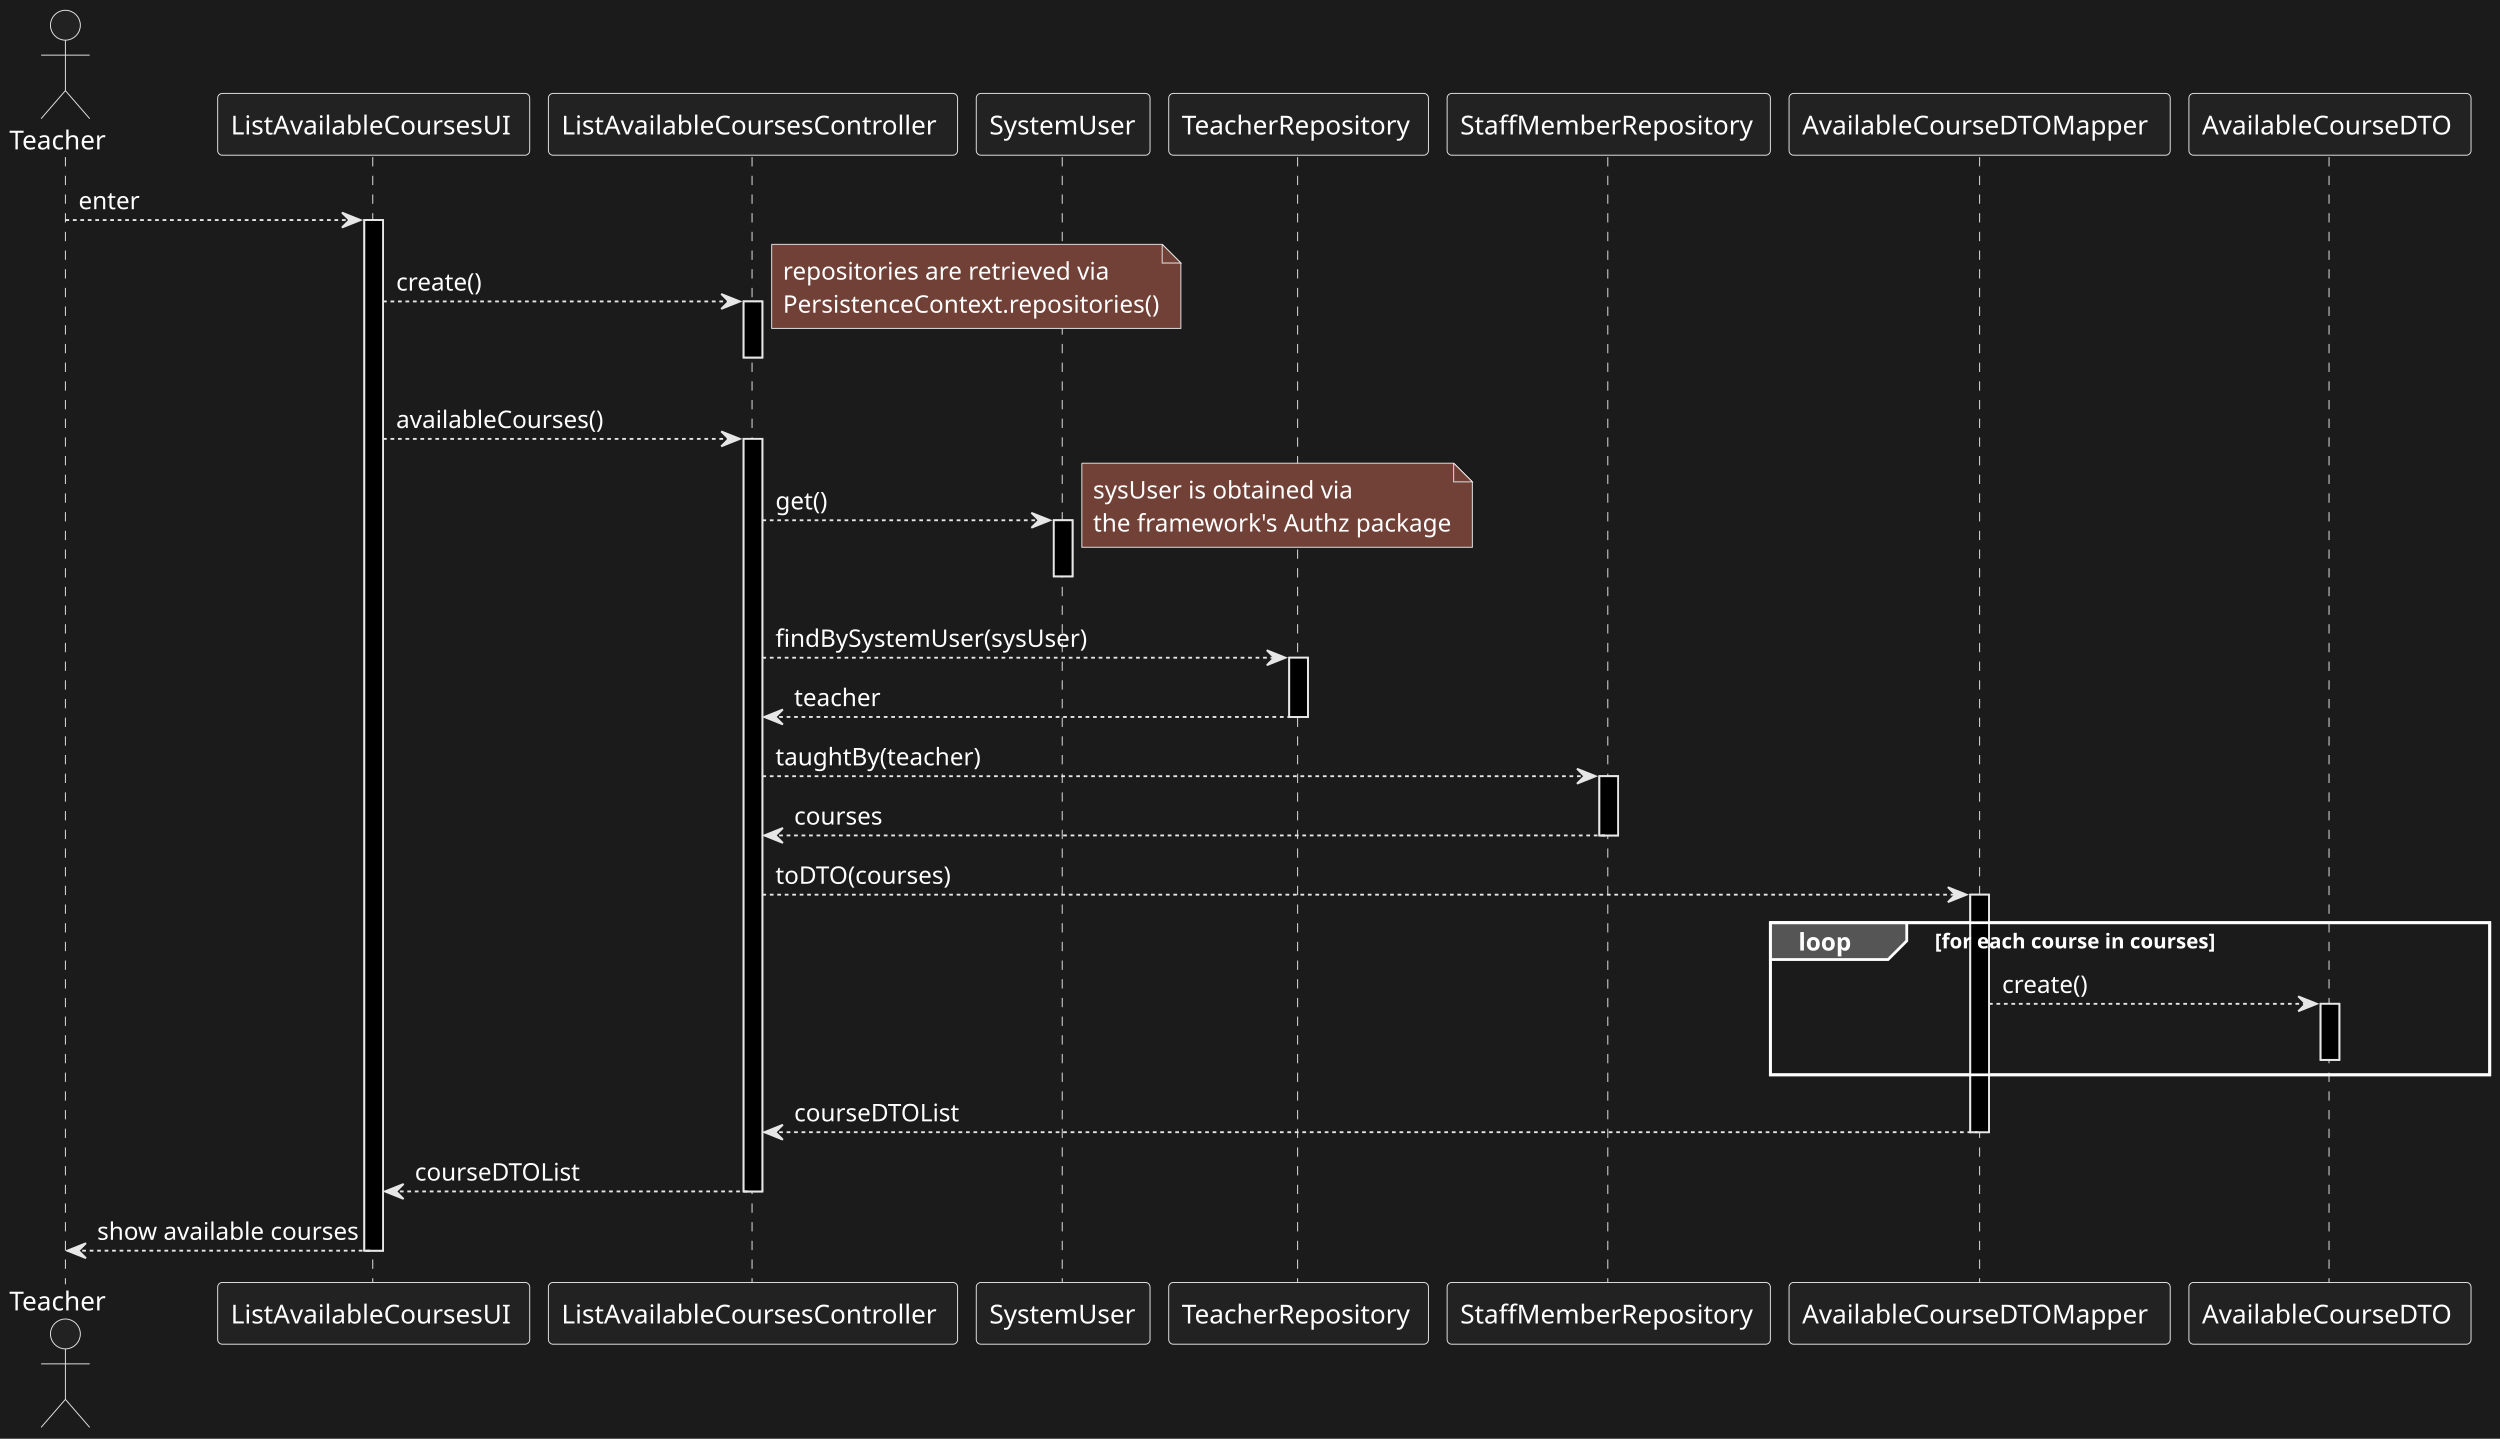
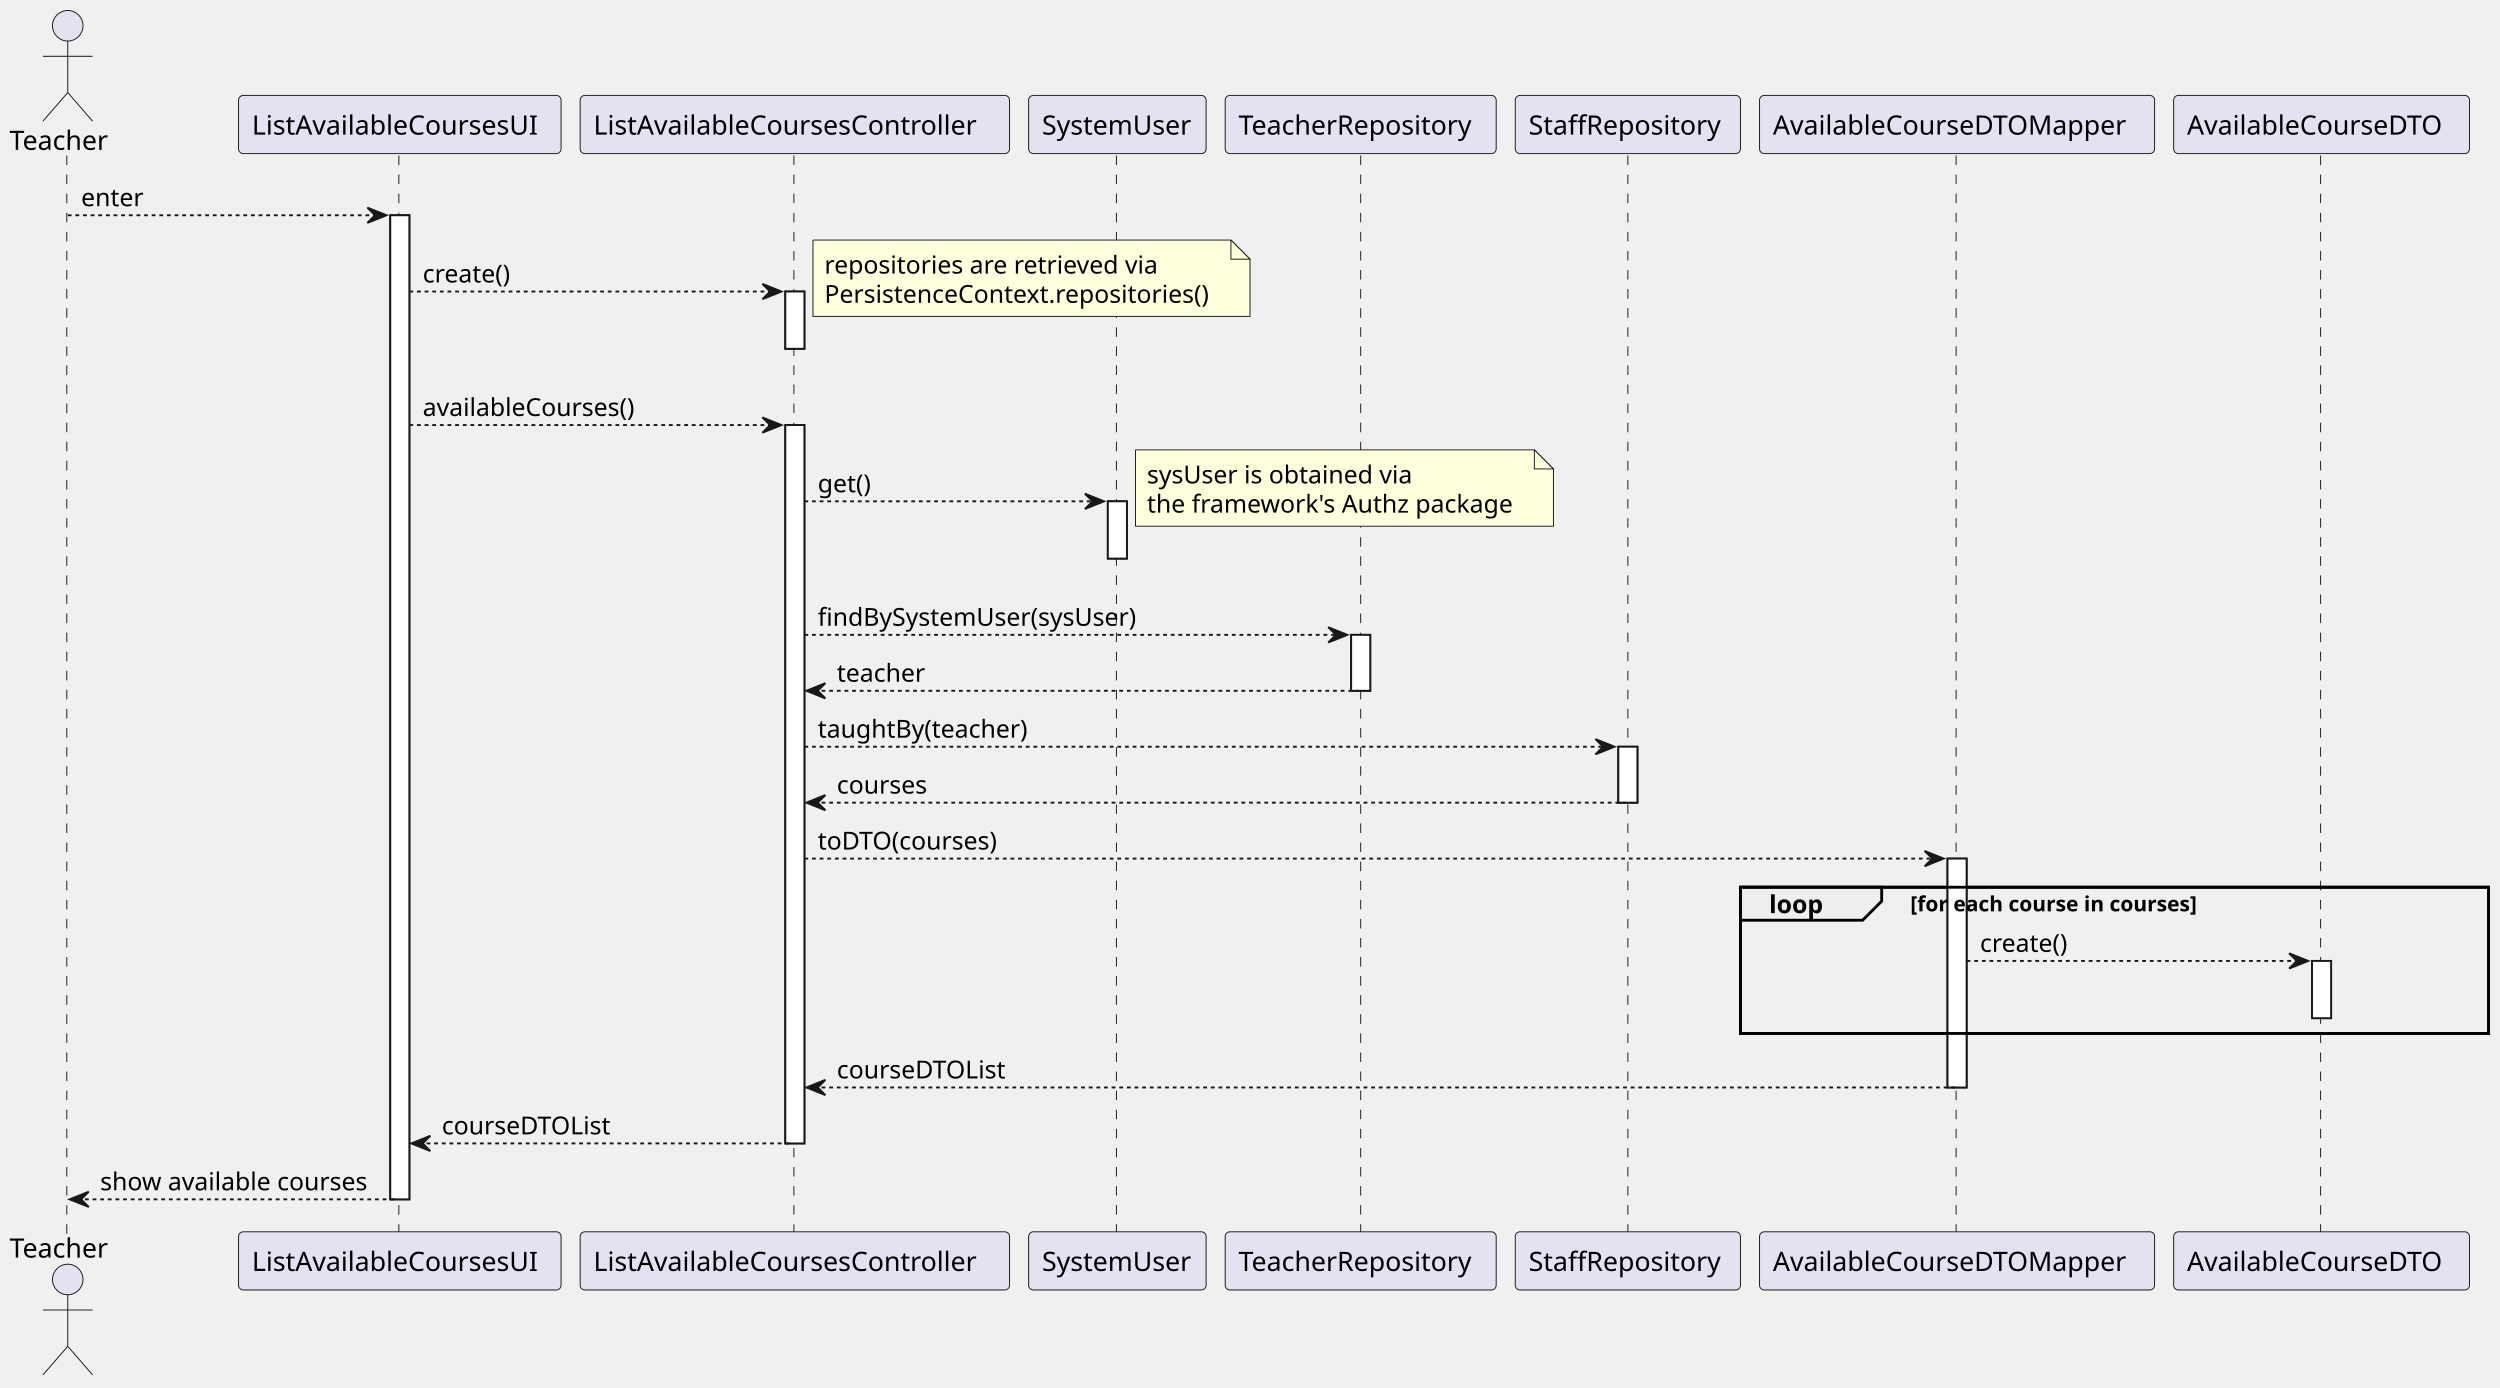
- <svg xmlns="http://www.w3.org/2000/svg" contentStyleType="text/css" height="770px" preserveAspectRatio="none" style="width:1338px;height:770px;background:#1B1B1B;" version="1.1" viewBox="0 0 1338 770" width="1338px" zoomAndPan="magnify">
+ <svg xmlns="http://www.w3.org/2000/svg" contentStyleType="text/css" height="727px" preserveAspectRatio="none" style="width:1310px;height:727px;background:#FFFFFF;" version="1.1" viewBox="0 0 1310 727" width="1310px" zoomAndPan="magnify">
  <defs />
  <g>
-     <rect fill="#1B1B1B" height="770" style="stroke:none;stroke-width:1.0;" width="1338" x="0" y="0" />
-     <rect fill="#000000" height="551.59" style="stroke:#E7E7E7;stroke-width:1.0;" width="10" x="195" y="117.774" />
-     <rect fill="#000000" height="30" style="stroke:#E7E7E7;stroke-width:1.0;" width="10" x="398" y="161.333" />
-     <rect fill="#000000" height="402.766" style="stroke:#E7E7E7;stroke-width:1.0;" width="10" x="398" y="234.892" />
-     <rect fill="#000000" height="30" style="stroke:#E7E7E7;stroke-width:1.0;" width="10" x="564" y="278.451" />
-     <rect fill="#000000" height="31.706" style="stroke:#E7E7E7;stroke-width:1.0;" width="10" x="690" y="352.01" />
-     <rect fill="#000000" height="31.706" style="stroke:#E7E7E7;stroke-width:1.0;" width="10" x="856" y="415.422" />
-     <rect fill="#000000" height="127.118" style="stroke:#E7E7E7;stroke-width:1.0;" width="10" x="1054.5" y="478.834" />
-     <rect fill="#000000" height="30" style="stroke:#E7E7E7;stroke-width:1.0;" width="10" x="1242" y="537.246" />
-     <rect fill="none" height="81.412" style="stroke:#FFFFFF;stroke-width:1.5;" width="385" x="947.5" y="493.834" />
-     <line style="stroke:#E7E7E7;stroke-width:0.5;stroke-dasharray:5.0,5.0;" x1="35" x2="35" y1="84.068" y2="687.364" />
-     <line style="stroke:#E7E7E7;stroke-width:0.5;stroke-dasharray:5.0,5.0;" x1="199.5" x2="199.5" y1="84.068" y2="687.364" />
-     <line style="stroke:#E7E7E7;stroke-width:0.5;stroke-dasharray:5.0,5.0;" x1="402.5" x2="402.5" y1="84.068" y2="687.364" />
-     <line style="stroke:#E7E7E7;stroke-width:0.5;stroke-dasharray:5.0,5.0;" x1="568.5" x2="568.5" y1="84.068" y2="687.364" />
-     <line style="stroke:#E7E7E7;stroke-width:0.5;stroke-dasharray:5.0,5.0;" x1="694.5" x2="694.5" y1="84.068" y2="687.364" />
-     <line style="stroke:#E7E7E7;stroke-width:0.5;stroke-dasharray:5.0,5.0;" x1="860.5" x2="860.5" y1="84.068" y2="687.364" />
-     <line style="stroke:#E7E7E7;stroke-width:0.5;stroke-dasharray:5.0,5.0;" x1="1059.5" x2="1059.5" y1="84.068" y2="687.364" />
-     <line style="stroke:#E7E7E7;stroke-width:0.5;stroke-dasharray:5.0,5.0;" x1="1246.5" x2="1246.5" y1="84.068" y2="687.364" />
-     <text fill="#FFFFFF" font-family="sans-serif" font-size="14" lengthAdjust="spacing" textLength="54" x="5" y="79.966">Teacher</text>
-     <ellipse cx="35" cy="13.5" fill="#222222" rx="8" ry="8" style="stroke:#E7E7E7;stroke-width:0.5;" />
-     <path d="M35,21.5 L35,48.5 M22,29.5 L48,29.5 M35,48.5 L22,63.5 M35,48.5 L48,63.5 " fill="none" style="stroke:#E7E7E7;stroke-width:0.5;" />
-     <text fill="#FFFFFF" font-family="sans-serif" font-size="14" lengthAdjust="spacing" textLength="54" x="5" y="701.33">Teacher</text>
-     <ellipse cx="35" cy="713.932" fill="#222222" rx="8" ry="8" style="stroke:#E7E7E7;stroke-width:0.5;" />
-     <path d="M35,721.932 L35,748.932 M22,729.932 L48,729.932 M35,748.932 L22,763.932 M35,748.932 L48,763.932 " fill="none" style="stroke:#E7E7E7;stroke-width:0.5;" />
-     <rect fill="#222222" height="33.068" rx="2.5" ry="2.5" style="stroke:#E7E7E7;stroke-width:0.5;" width="167" x="116.5" y="50" />
-     <text fill="#FFFFFF" font-family="sans-serif" font-size="14" lengthAdjust="spacing" textLength="153" x="123.5" y="71.966">ListAvailableCoursesUI</text>
-     <rect fill="#222222" height="33.068" rx="2.5" ry="2.5" style="stroke:#E7E7E7;stroke-width:0.5;" width="167" x="116.5" y="686.364" />
-     <text fill="#FFFFFF" font-family="sans-serif" font-size="14" lengthAdjust="spacing" textLength="153" x="123.5" y="708.33">ListAvailableCoursesUI</text>
-     <rect fill="#222222" height="33.068" rx="2.5" ry="2.5" style="stroke:#E7E7E7;stroke-width:0.5;" width="219" x="293.5" y="50" />
-     <text fill="#FFFFFF" font-family="sans-serif" font-size="14" lengthAdjust="spacing" textLength="205" x="300.5" y="71.966">ListAvailableCoursesController</text>
-     <rect fill="#222222" height="33.068" rx="2.5" ry="2.5" style="stroke:#E7E7E7;stroke-width:0.5;" width="219" x="293.5" y="686.364" />
-     <text fill="#FFFFFF" font-family="sans-serif" font-size="14" lengthAdjust="spacing" textLength="205" x="300.5" y="708.33">ListAvailableCoursesController</text>
-     <rect fill="#222222" height="33.068" rx="2.5" ry="2.5" style="stroke:#E7E7E7;stroke-width:0.5;" width="93" x="522.5" y="50" />
-     <text fill="#FFFFFF" font-family="sans-serif" font-size="14" lengthAdjust="spacing" textLength="79" x="529.5" y="71.966">SystemUser</text>
-     <rect fill="#222222" height="33.068" rx="2.5" ry="2.5" style="stroke:#E7E7E7;stroke-width:0.5;" width="93" x="522.5" y="686.364" />
-     <text fill="#FFFFFF" font-family="sans-serif" font-size="14" lengthAdjust="spacing" textLength="79" x="529.5" y="708.33">SystemUser</text>
-     <rect fill="#222222" height="33.068" rx="2.5" ry="2.5" style="stroke:#E7E7E7;stroke-width:0.5;" width="139" x="625.5" y="50" />
-     <text fill="#FFFFFF" font-family="sans-serif" font-size="14" lengthAdjust="spacing" textLength="125" x="632.5" y="71.966">TeacherRepository</text>
-     <rect fill="#222222" height="33.068" rx="2.5" ry="2.5" style="stroke:#E7E7E7;stroke-width:0.5;" width="139" x="625.5" y="686.364" />
-     <text fill="#FFFFFF" font-family="sans-serif" font-size="14" lengthAdjust="spacing" textLength="125" x="632.5" y="708.33">TeacherRepository</text>
-     <rect fill="#222222" height="33.068" rx="2.5" ry="2.5" style="stroke:#E7E7E7;stroke-width:0.5;" width="173" x="774.5" y="50" />
-     <text fill="#FFFFFF" font-family="sans-serif" font-size="14" lengthAdjust="spacing" textLength="159" x="781.5" y="71.966">StaffMemberRepository</text>
-     <rect fill="#222222" height="33.068" rx="2.5" ry="2.5" style="stroke:#E7E7E7;stroke-width:0.5;" width="173" x="774.5" y="686.364" />
-     <text fill="#FFFFFF" font-family="sans-serif" font-size="14" lengthAdjust="spacing" textLength="159" x="781.5" y="708.33">StaffMemberRepository</text>
-     <rect fill="#222222" height="33.068" rx="2.5" ry="2.5" style="stroke:#E7E7E7;stroke-width:0.5;" width="204" x="957.5" y="50" />
-     <text fill="#FFFFFF" font-family="sans-serif" font-size="14" lengthAdjust="spacing" textLength="190" x="964.5" y="71.966">AvailableCourseDTOMapper</text>
-     <rect fill="#222222" height="33.068" rx="2.5" ry="2.5" style="stroke:#E7E7E7;stroke-width:0.5;" width="204" x="957.5" y="686.364" />
-     <text fill="#FFFFFF" font-family="sans-serif" font-size="14" lengthAdjust="spacing" textLength="190" x="964.5" y="708.33">AvailableCourseDTOMapper</text>
-     <rect fill="#222222" height="33.068" rx="2.5" ry="2.5" style="stroke:#E7E7E7;stroke-width:0.5;" width="151" x="1171.5" y="50" />
-     <text fill="#FFFFFF" font-family="sans-serif" font-size="14" lengthAdjust="spacing" textLength="137" x="1178.5" y="71.966">AvailableCourseDTO</text>
-     <rect fill="#222222" height="33.068" rx="2.5" ry="2.5" style="stroke:#E7E7E7;stroke-width:0.5;" width="151" x="1171.5" y="686.364" />
-     <text fill="#FFFFFF" font-family="sans-serif" font-size="14" lengthAdjust="spacing" textLength="137" x="1178.5" y="708.33">AvailableCourseDTO</text>
-     <rect fill="#000000" height="551.59" style="stroke:#E7E7E7;stroke-width:1.0;" width="10" x="195" y="117.774" />
-     <rect fill="#000000" height="30" style="stroke:#E7E7E7;stroke-width:1.0;" width="10" x="398" y="161.333" />
-     <rect fill="#000000" height="402.766" style="stroke:#E7E7E7;stroke-width:1.0;" width="10" x="398" y="234.892" />
-     <rect fill="#000000" height="30" style="stroke:#E7E7E7;stroke-width:1.0;" width="10" x="564" y="278.451" />
-     <rect fill="#000000" height="31.706" style="stroke:#E7E7E7;stroke-width:1.0;" width="10" x="690" y="352.01" />
-     <rect fill="#000000" height="31.706" style="stroke:#E7E7E7;stroke-width:1.0;" width="10" x="856" y="415.422" />
-     <rect fill="#000000" height="127.118" style="stroke:#E7E7E7;stroke-width:1.0;" width="10" x="1054.5" y="478.834" />
-     <rect fill="#000000" height="30" style="stroke:#E7E7E7;stroke-width:1.0;" width="10" x="1242" y="537.246" />
-     <polygon fill="#E7E7E7" points="183,113.774,193,117.774,183,121.774,187,117.774" style="stroke:#E7E7E7;stroke-width:1.0;" />
-     <line style="stroke:#E7E7E7;stroke-width:1.0;stroke-dasharray:2.0,2.0;" x1="35" x2="189" y1="117.774" y2="117.774" />
-     <text fill="#FFFFFF" font-family="sans-serif" font-size="13" lengthAdjust="spacing" textLength="32" x="42" y="111.965">enter</text>
-     <polygon fill="#E7E7E7" points="386,157.333,396,161.333,386,165.333,390,161.333" style="stroke:#E7E7E7;stroke-width:1.0;" />
-     <line style="stroke:#E7E7E7;stroke-width:1.0;stroke-dasharray:2.0,2.0;" x1="205" x2="392" y1="161.333" y2="161.333" />
-     <text fill="#FFFFFF" font-family="sans-serif" font-size="13" lengthAdjust="spacing" textLength="45" x="212" y="155.524">create()</text>
-     <path d="M413,130.774 L413,175.774 L632,175.774 L632,140.774 L622,130.774 L413,130.774 " fill="#714137" style="stroke:#E7E7E7;stroke-width:0.5;" />
-     <path d="M622,130.774 L622,140.774 L632,140.774 L622,130.774 " fill="#714137" style="stroke:#E7E7E7;stroke-width:0.5;" />
-     <text fill="#FFFFFF" font-family="sans-serif" font-size="13" lengthAdjust="spacing" textLength="170" x="419" y="149.671">repositories are retrieved via</text>
-     <text fill="#FFFFFF" font-family="sans-serif" font-size="13" lengthAdjust="spacing" textLength="198" x="419" y="167.377">PersistenceContext.repositories()</text>
-     <polygon fill="#E7E7E7" points="386,230.892,396,234.892,386,238.892,390,234.892" style="stroke:#E7E7E7;stroke-width:1.0;" />
-     <line style="stroke:#E7E7E7;stroke-width:1.0;stroke-dasharray:2.0,2.0;" x1="205" x2="392" y1="234.892" y2="234.892" />
-     <text fill="#FFFFFF" font-family="sans-serif" font-size="13" lengthAdjust="spacing" textLength="108" x="212" y="229.083">availableCourses()</text>
-     <polygon fill="#E7E7E7" points="552,274.451,562,278.451,552,282.451,556,278.451" style="stroke:#E7E7E7;stroke-width:1.0;" />
-     <line style="stroke:#E7E7E7;stroke-width:1.0;stroke-dasharray:2.0,2.0;" x1="408" x2="558" y1="278.451" y2="278.451" />
-     <text fill="#FFFFFF" font-family="sans-serif" font-size="13" lengthAdjust="spacing" textLength="28" x="415" y="272.642">get()</text>
-     <path d="M579,247.892 L579,292.892 L788,292.892 L788,257.892 L778,247.892 L579,247.892 " fill="#714137" style="stroke:#E7E7E7;stroke-width:0.5;" />
-     <path d="M778,247.892 L778,257.892 L788,257.892 L778,247.892 " fill="#714137" style="stroke:#E7E7E7;stroke-width:0.5;" />
-     <text fill="#FFFFFF" font-family="sans-serif" font-size="13" lengthAdjust="spacing" textLength="136" x="585" y="266.789">sysUser is obtained via</text>
-     <text fill="#FFFFFF" font-family="sans-serif" font-size="13" lengthAdjust="spacing" textLength="188" x="585" y="284.495">the framework's Authz package</text>
-     <polygon fill="#E7E7E7" points="678,348.01,688,352.01,678,356.01,682,352.01" style="stroke:#E7E7E7;stroke-width:1.0;" />
-     <line style="stroke:#E7E7E7;stroke-width:1.0;stroke-dasharray:2.0,2.0;" x1="408" x2="684" y1="352.01" y2="352.01" />
-     <text fill="#FFFFFF" font-family="sans-serif" font-size="13" lengthAdjust="spacing" textLength="165" x="415" y="346.201">findBySystemUser(sysUser)</text>
-     <polygon fill="#E7E7E7" points="419,379.716,409,383.716,419,387.716,415,383.716" style="stroke:#E7E7E7;stroke-width:1.0;" />
-     <line style="stroke:#E7E7E7;stroke-width:1.0;stroke-dasharray:2.0,2.0;" x1="413" x2="694" y1="383.716" y2="383.716" />
-     <text fill="#FFFFFF" font-family="sans-serif" font-size="13" lengthAdjust="spacing" textLength="45" x="425" y="377.907">teacher</text>
-     <polygon fill="#E7E7E7" points="844,411.422,854,415.422,844,419.422,848,415.422" style="stroke:#E7E7E7;stroke-width:1.0;" />
-     <line style="stroke:#E7E7E7;stroke-width:1.0;stroke-dasharray:2.0,2.0;" x1="408" x2="850" y1="415.422" y2="415.422" />
-     <text fill="#FFFFFF" font-family="sans-serif" font-size="13" lengthAdjust="spacing" textLength="109" x="415" y="409.613">taughtBy(teacher)</text>
-     <polygon fill="#E7E7E7" points="419,443.128,409,447.128,419,451.128,415,447.128" style="stroke:#E7E7E7;stroke-width:1.0;" />
-     <line style="stroke:#E7E7E7;stroke-width:1.0;stroke-dasharray:2.0,2.0;" x1="413" x2="860" y1="447.128" y2="447.128" />
-     <text fill="#FFFFFF" font-family="sans-serif" font-size="13" lengthAdjust="spacing" textLength="46" x="425" y="441.319">courses</text>
-     <polygon fill="#E7E7E7" points="1042.5,474.834,1052.5,478.834,1042.5,482.834,1046.5,478.834" style="stroke:#E7E7E7;stroke-width:1.0;" />
-     <line style="stroke:#E7E7E7;stroke-width:1.0;stroke-dasharray:2.0,2.0;" x1="408" x2="1048.5" y1="478.834" y2="478.834" />
-     <text fill="#FFFFFF" font-family="sans-serif" font-size="13" lengthAdjust="spacing" textLength="93" x="415" y="473.025">toDTO(courses)</text>
-     <path d="M947.5,493.834 L1020.5,493.834 L1020.5,503.54 L1010.5,513.54 L947.5,513.54 L947.5,493.834 " fill="#555555" style="stroke:#FFFFFF;stroke-width:1.5;" />
-     <rect fill="none" height="81.412" style="stroke:#FFFFFF;stroke-width:1.5;" width="385" x="947.5" y="493.834" />
-     <text fill="#FFFFFF" font-family="sans-serif" font-size="13" font-weight="bold" lengthAdjust="spacing" textLength="28" x="962.5" y="508.731">loop</text>
-     <text fill="#FFFFFF" font-family="sans-serif" font-size="11" font-weight="bold" lengthAdjust="spacing" textLength="152" x="1035.5" y="507.593">[for each course in courses]</text>
-     <polygon fill="#E7E7E7" points="1230,533.246,1240,537.246,1230,541.246,1234,537.246" style="stroke:#E7E7E7;stroke-width:1.0;" />
-     <line style="stroke:#E7E7E7;stroke-width:1.0;stroke-dasharray:2.0,2.0;" x1="1064.5" x2="1236" y1="537.246" y2="537.246" />
-     <text fill="#FFFFFF" font-family="sans-serif" font-size="13" lengthAdjust="spacing" textLength="45" x="1071.5" y="531.437">create()</text>
-     <polygon fill="#E7E7E7" points="419,601.952,409,605.952,419,609.952,415,605.952" style="stroke:#E7E7E7;stroke-width:1.0;" />
-     <line style="stroke:#E7E7E7;stroke-width:1.0;stroke-dasharray:2.0,2.0;" x1="413" x2="1058.5" y1="605.952" y2="605.952" />
-     <text fill="#FFFFFF" font-family="sans-serif" font-size="13" lengthAdjust="spacing" textLength="87" x="425" y="600.143">courseDTOList</text>
-     <polygon fill="#E7E7E7" points="216,633.658,206,637.658,216,641.658,212,637.658" style="stroke:#E7E7E7;stroke-width:1.0;" />
-     <line style="stroke:#E7E7E7;stroke-width:1.0;stroke-dasharray:2.0,2.0;" x1="210" x2="402" y1="637.658" y2="637.658" />
-     <text fill="#FFFFFF" font-family="sans-serif" font-size="13" lengthAdjust="spacing" textLength="87" x="222" y="631.849">courseDTOList</text>
-     <polygon fill="#E7E7E7" points="46,665.364,36,669.364,46,673.364,42,669.364" style="stroke:#E7E7E7;stroke-width:1.0;" />
-     <line style="stroke:#E7E7E7;stroke-width:1.0;stroke-dasharray:2.0,2.0;" x1="40" x2="199" y1="669.364" y2="669.364" />
-     <text fill="#FFFFFF" font-family="sans-serif" font-size="13" lengthAdjust="spacing" textLength="136" x="52" y="663.555">show available courses</text>
+     <rect fill="#FFFFFF" height="515.658" style="stroke:#181818;stroke-width:1.0;" width="10" x="204.5" y="112.799" />
+     <rect fill="#FFFFFF" height="30" style="stroke:#181818;stroke-width:1.0;" width="10" x="411.5" y="152.765" />
+     <rect fill="#FFFFFF" height="376.416" style="stroke:#181818;stroke-width:1.0;" width="10" x="411.5" y="222.731" />
+     <rect fill="#FFFFFF" height="30" style="stroke:#181818;stroke-width:1.0;" width="10" x="580.5" y="262.696" />
+     <rect fill="#FFFFFF" height="29.311" style="stroke:#181818;stroke-width:1.0;" width="10" x="708" y="332.662" />
+     <rect fill="#FFFFFF" height="29.311" style="stroke:#181818;stroke-width:1.0;" width="10" x="848" y="391.283" />
+     <rect fill="#FFFFFF" height="119.932" style="stroke:#181818;stroke-width:1.0;" width="10" x="1020.5" y="449.904" />
+     <rect fill="#FFFFFF" height="30" style="stroke:#181818;stroke-width:1.0;" width="10" x="1211.5" y="503.525" />
+     <rect fill="none" height="76.621" style="stroke:#000000;stroke-width:1.5;" width="392" x="912" y="464.904" />
+     <line style="stroke:#181818;stroke-width:0.5;stroke-dasharray:5.0,5.0;" x1="35" x2="35" y1="81.488" y2="646.457" />
+     <line style="stroke:#181818;stroke-width:0.5;stroke-dasharray:5.0,5.0;" x1="209" x2="209" y1="81.488" y2="646.457" />
+     <line style="stroke:#181818;stroke-width:0.5;stroke-dasharray:5.0,5.0;" x1="416" x2="416" y1="81.488" y2="646.457" />
+     <line style="stroke:#181818;stroke-width:0.5;stroke-dasharray:5.0,5.0;" x1="585" x2="585" y1="81.488" y2="646.457" />
+     <line style="stroke:#181818;stroke-width:0.5;stroke-dasharray:5.0,5.0;" x1="713" x2="713" y1="81.488" y2="646.457" />
+     <line style="stroke:#181818;stroke-width:0.5;stroke-dasharray:5.0,5.0;" x1="853" x2="853" y1="81.488" y2="646.457" />
+     <line style="stroke:#181818;stroke-width:0.5;stroke-dasharray:5.0,5.0;" x1="1025" x2="1025" y1="81.488" y2="646.457" />
+     <line style="stroke:#181818;stroke-width:0.5;stroke-dasharray:5.0,5.0;" x1="1216" x2="1216" y1="81.488" y2="646.457" />
+     <text fill="#000000" font-family="sans-serif" font-size="14" lengthAdjust="spacing" textLength="55" x="5" y="78.535">Teacher</text>
+     <ellipse cx="35.5" cy="13.5" fill="#E2E2F0" rx="8" ry="8" style="stroke:#181818;stroke-width:0.5;" />
+     <path d="M35.5,21.5 L35.5,48.5 M22.5,29.5 L48.5,29.5 M35.5,48.5 L22.5,63.5 M35.5,48.5 L48.5,63.5 " fill="none" style="stroke:#181818;stroke-width:0.5;" />
+     <text fill="#000000" font-family="sans-serif" font-size="14" lengthAdjust="spacing" textLength="55" x="5" y="658.992">Teacher</text>
+     <ellipse cx="35.5" cy="670.445" fill="#E2E2F0" rx="8" ry="8" style="stroke:#181818;stroke-width:0.5;" />
+     <path d="M35.5,678.445 L35.5,705.445 M22.5,686.445 L48.5,686.445 M35.5,705.445 L22.5,720.445 M35.5,705.445 L48.5,720.445 " fill="none" style="stroke:#181818;stroke-width:0.5;" />
+     <rect fill="#E2E2F0" height="30.488" rx="2.5" ry="2.5" style="stroke:#181818;stroke-width:0.5;" width="169" x="125" y="50" />
+     <text fill="#000000" font-family="sans-serif" font-size="14" lengthAdjust="spacing" textLength="155" x="132" y="70.535">ListAvailableCoursesUI</text>
+     <rect fill="#E2E2F0" height="30.488" rx="2.5" ry="2.5" style="stroke:#181818;stroke-width:0.5;" width="169" x="125" y="645.457" />
+     <text fill="#000000" font-family="sans-serif" font-size="14" lengthAdjust="spacing" textLength="155" x="132" y="665.992">ListAvailableCoursesUI</text>
+     <rect fill="#E2E2F0" height="30.488" rx="2.5" ry="2.5" style="stroke:#181818;stroke-width:0.5;" width="225" x="304" y="50" />
+     <text fill="#000000" font-family="sans-serif" font-size="14" lengthAdjust="spacing" textLength="211" x="311" y="70.535">ListAvailableCoursesController</text>
+     <rect fill="#E2E2F0" height="30.488" rx="2.5" ry="2.5" style="stroke:#181818;stroke-width:0.5;" width="225" x="304" y="645.457" />
+     <text fill="#000000" font-family="sans-serif" font-size="14" lengthAdjust="spacing" textLength="211" x="311" y="665.992">ListAvailableCoursesController</text>
+     <rect fill="#E2E2F0" height="30.488" rx="2.5" ry="2.5" style="stroke:#181818;stroke-width:0.5;" width="93" x="539" y="50" />
+     <text fill="#000000" font-family="sans-serif" font-size="14" lengthAdjust="spacing" textLength="79" x="546" y="70.535">SystemUser</text>
+     <rect fill="#E2E2F0" height="30.488" rx="2.5" ry="2.5" style="stroke:#181818;stroke-width:0.5;" width="93" x="539" y="645.457" />
+     <text fill="#000000" font-family="sans-serif" font-size="14" lengthAdjust="spacing" textLength="79" x="546" y="665.992">SystemUser</text>
+     <rect fill="#E2E2F0" height="30.488" rx="2.5" ry="2.5" style="stroke:#181818;stroke-width:0.5;" width="142" x="642" y="50" />
+     <text fill="#000000" font-family="sans-serif" font-size="14" lengthAdjust="spacing" textLength="128" x="649" y="70.535">TeacherRepository</text>
+     <rect fill="#E2E2F0" height="30.488" rx="2.5" ry="2.5" style="stroke:#181818;stroke-width:0.5;" width="142" x="642" y="645.457" />
+     <text fill="#000000" font-family="sans-serif" font-size="14" lengthAdjust="spacing" textLength="128" x="649" y="665.992">TeacherRepository</text>
+     <rect fill="#E2E2F0" height="30.488" rx="2.5" ry="2.5" style="stroke:#181818;stroke-width:0.5;" width="118" x="794" y="50" />
+     <text fill="#000000" font-family="sans-serif" font-size="14" lengthAdjust="spacing" textLength="104" x="801" y="70.535">StaffRepository</text>
+     <rect fill="#E2E2F0" height="30.488" rx="2.5" ry="2.5" style="stroke:#181818;stroke-width:0.5;" width="118" x="794" y="645.457" />
+     <text fill="#000000" font-family="sans-serif" font-size="14" lengthAdjust="spacing" textLength="104" x="801" y="665.992">StaffRepository</text>
+     <rect fill="#E2E2F0" height="30.488" rx="2.5" ry="2.5" style="stroke:#181818;stroke-width:0.5;" width="207" x="922" y="50" />
+     <text fill="#000000" font-family="sans-serif" font-size="14" lengthAdjust="spacing" textLength="193" x="929" y="70.535">AvailableCourseDTOMapper</text>
+     <rect fill="#E2E2F0" height="30.488" rx="2.5" ry="2.5" style="stroke:#181818;stroke-width:0.5;" width="207" x="922" y="645.457" />
+     <text fill="#000000" font-family="sans-serif" font-size="14" lengthAdjust="spacing" textLength="193" x="929" y="665.992">AvailableCourseDTOMapper</text>
+     <rect fill="#E2E2F0" height="30.488" rx="2.5" ry="2.5" style="stroke:#181818;stroke-width:0.5;" width="155" x="1139" y="50" />
+     <text fill="#000000" font-family="sans-serif" font-size="14" lengthAdjust="spacing" textLength="141" x="1146" y="70.535">AvailableCourseDTO</text>
+     <rect fill="#E2E2F0" height="30.488" rx="2.5" ry="2.5" style="stroke:#181818;stroke-width:0.5;" width="155" x="1139" y="645.457" />
+     <text fill="#000000" font-family="sans-serif" font-size="14" lengthAdjust="spacing" textLength="141" x="1146" y="665.992">AvailableCourseDTO</text>
+     <rect fill="#FFFFFF" height="515.658" style="stroke:#181818;stroke-width:1.0;" width="10" x="204.5" y="112.799" />
+     <rect fill="#FFFFFF" height="30" style="stroke:#181818;stroke-width:1.0;" width="10" x="411.5" y="152.765" />
+     <rect fill="#FFFFFF" height="376.416" style="stroke:#181818;stroke-width:1.0;" width="10" x="411.5" y="222.731" />
+     <rect fill="#FFFFFF" height="30" style="stroke:#181818;stroke-width:1.0;" width="10" x="580.5" y="262.696" />
+     <rect fill="#FFFFFF" height="29.311" style="stroke:#181818;stroke-width:1.0;" width="10" x="708" y="332.662" />
+     <rect fill="#FFFFFF" height="29.311" style="stroke:#181818;stroke-width:1.0;" width="10" x="848" y="391.283" />
+     <rect fill="#FFFFFF" height="119.932" style="stroke:#181818;stroke-width:1.0;" width="10" x="1020.5" y="449.904" />
+     <rect fill="#FFFFFF" height="30" style="stroke:#181818;stroke-width:1.0;" width="10" x="1211.5" y="503.525" />
+     <polygon fill="#181818" points="192.5,108.799,202.5,112.799,192.5,116.799,196.5,112.799" style="stroke:#181818;stroke-width:1.0;" />
+     <line style="stroke:#181818;stroke-width:1.0;stroke-dasharray:2.0,2.0;" x1="35.5" x2="198.5" y1="112.799" y2="112.799" />
+     <text fill="#000000" font-family="sans-serif" font-size="13" lengthAdjust="spacing" textLength="32" x="42.5" y="108.057">enter</text>
+     <polygon fill="#181818" points="399.5,148.765,409.5,152.765,399.5,156.765,403.5,152.765" style="stroke:#181818;stroke-width:1.0;" />
+     <line style="stroke:#181818;stroke-width:1.0;stroke-dasharray:2.0,2.0;" x1="214.5" x2="405.5" y1="152.765" y2="152.765" />
+     <text fill="#000000" font-family="sans-serif" font-size="13" lengthAdjust="spacing" textLength="46" x="221.5" y="148.023">create()</text>
+     <path d="M426,125.799 L426,165.799 L655,165.799 L655,135.799 L645,125.799 L426,125.799 " fill="#FEFFDD" style="stroke:#181818;stroke-width:0.5;" />
+     <path d="M645,125.799 L645,135.799 L655,135.799 L645,125.799 " fill="#FEFFDD" style="stroke:#181818;stroke-width:0.5;" />
+     <text fill="#000000" font-family="sans-serif" font-size="13" lengthAdjust="spacing" textLength="179" x="432" y="143.367">repositories are retrieved via</text>
+     <text fill="#000000" font-family="sans-serif" font-size="13" lengthAdjust="spacing" textLength="208" x="432" y="158.678">PersistenceContext.repositories()</text>
+     <polygon fill="#181818" points="399.5,218.731,409.5,222.731,399.5,226.731,403.5,222.731" style="stroke:#181818;stroke-width:1.0;" />
+     <line style="stroke:#181818;stroke-width:1.0;stroke-dasharray:2.0,2.0;" x1="214.5" x2="405.5" y1="222.731" y2="222.731" />
+     <text fill="#000000" font-family="sans-serif" font-size="13" lengthAdjust="spacing" textLength="114" x="221.5" y="217.988">availableCourses()</text>
+     <polygon fill="#181818" points="568.5,258.696,578.5,262.696,568.5,266.696,572.5,262.696" style="stroke:#181818;stroke-width:1.0;" />
+     <line style="stroke:#181818;stroke-width:1.0;stroke-dasharray:2.0,2.0;" x1="421.5" x2="574.5" y1="262.696" y2="262.696" />
+     <text fill="#000000" font-family="sans-serif" font-size="13" lengthAdjust="spacing" textLength="28" x="428.5" y="257.954">get()</text>
+     <path d="M595,235.731 L595,275.731 L814,275.731 L814,245.731 L804,235.731 L595,235.731 " fill="#FEFFDD" style="stroke:#181818;stroke-width:0.5;" />
+     <path d="M804,235.731 L804,245.731 L814,245.731 L804,235.731 " fill="#FEFFDD" style="stroke:#181818;stroke-width:0.5;" />
+     <text fill="#000000" font-family="sans-serif" font-size="13" lengthAdjust="spacing" textLength="145" x="601" y="253.299">sysUser is obtained via</text>
+     <text fill="#000000" font-family="sans-serif" font-size="13" lengthAdjust="spacing" textLength="198" x="601" y="268.609">the framework's Authz package</text>
+     <polygon fill="#181818" points="696,328.662,706,332.662,696,336.662,700,332.662" style="stroke:#181818;stroke-width:1.0;" />
+     <line style="stroke:#181818;stroke-width:1.0;stroke-dasharray:2.0,2.0;" x1="421.5" x2="702" y1="332.662" y2="332.662" />
+     <text fill="#000000" font-family="sans-serif" font-size="13" lengthAdjust="spacing" textLength="169" x="428.5" y="327.92">findBySystemUser(sysUser)</text>
+     <polygon fill="#181818" points="432.5,357.973,422.5,361.973,432.5,365.973,428.5,361.973" style="stroke:#181818;stroke-width:1.0;" />
+     <line style="stroke:#181818;stroke-width:1.0;stroke-dasharray:2.0,2.0;" x1="426.5" x2="712" y1="361.973" y2="361.973" />
+     <text fill="#000000" font-family="sans-serif" font-size="13" lengthAdjust="spacing" textLength="46" x="438.5" y="357.231">teacher</text>
+     <polygon fill="#181818" points="836,387.283,846,391.283,836,395.283,840,391.283" style="stroke:#181818;stroke-width:1.0;" />
+     <line style="stroke:#181818;stroke-width:1.0;stroke-dasharray:2.0,2.0;" x1="421.5" x2="842" y1="391.283" y2="391.283" />
+     <text fill="#000000" font-family="sans-serif" font-size="13" lengthAdjust="spacing" textLength="109" x="428.5" y="386.541">taughtBy(teacher)</text>
+     <polygon fill="#181818" points="432.5,416.594,422.5,420.594,432.5,424.594,428.5,420.594" style="stroke:#181818;stroke-width:1.0;" />
+     <line style="stroke:#181818;stroke-width:1.0;stroke-dasharray:2.0,2.0;" x1="426.5" x2="852" y1="420.594" y2="420.594" />
+     <text fill="#000000" font-family="sans-serif" font-size="13" lengthAdjust="spacing" textLength="49" x="438.5" y="415.852">courses</text>
+     <polygon fill="#181818" points="1008.5,445.904,1018.5,449.904,1008.5,453.904,1012.5,449.904" style="stroke:#181818;stroke-width:1.0;" />
+     <line style="stroke:#181818;stroke-width:1.0;stroke-dasharray:2.0,2.0;" x1="421.5" x2="1014.5" y1="449.904" y2="449.904" />
+     <text fill="#000000" font-family="sans-serif" font-size="13" lengthAdjust="spacing" textLength="98" x="428.5" y="445.162">toDTO(courses)</text>
+     <path d="M912,464.904 L986,464.904 L986,472.215 L976,482.215 L912,482.215 L912,464.904 " fill="#EEEEEE" style="stroke:#000000;stroke-width:1.5;" />
+     <rect fill="none" height="76.621" style="stroke:#000000;stroke-width:1.5;" width="392" x="912" y="464.904" />
+     <text fill="#000000" font-family="sans-serif" font-size="13" font-weight="bold" lengthAdjust="spacing" textLength="29" x="927" y="478.473">loop</text>
+     <text fill="#000000" font-family="sans-serif" font-size="11" font-weight="bold" lengthAdjust="spacing" textLength="157" x="1001" y="477.539">[for each course in courses]</text>
+     <polygon fill="#181818" points="1199.5,499.525,1209.5,503.525,1199.5,507.525,1203.5,503.525" style="stroke:#181818;stroke-width:1.0;" />
+     <line style="stroke:#181818;stroke-width:1.0;stroke-dasharray:2.0,2.0;" x1="1030.5" x2="1205.5" y1="503.525" y2="503.525" />
+     <text fill="#000000" font-family="sans-serif" font-size="13" lengthAdjust="spacing" textLength="46" x="1037.5" y="498.783">create()</text>
+     <polygon fill="#181818" points="432.5,565.836,422.5,569.836,432.5,573.836,428.5,569.836" style="stroke:#181818;stroke-width:1.0;" />
+     <line style="stroke:#181818;stroke-width:1.0;stroke-dasharray:2.0,2.0;" x1="426.5" x2="1024.5" y1="569.836" y2="569.836" />
+     <text fill="#000000" font-family="sans-serif" font-size="13" lengthAdjust="spacing" textLength="93" x="438.5" y="565.094">courseDTOList</text>
+     <polygon fill="#181818" points="225.5,595.146,215.5,599.146,225.5,603.146,221.5,599.146" style="stroke:#181818;stroke-width:1.0;" />
+     <line style="stroke:#181818;stroke-width:1.0;stroke-dasharray:2.0,2.0;" x1="219.5" x2="415.5" y1="599.146" y2="599.146" />
+     <text fill="#000000" font-family="sans-serif" font-size="13" lengthAdjust="spacing" textLength="93" x="231.5" y="594.404">courseDTOList</text>
+     <polygon fill="#181818" points="46.5,624.457,36.5,628.457,46.5,632.457,42.5,628.457" style="stroke:#181818;stroke-width:1.0;" />
+     <line style="stroke:#181818;stroke-width:1.0;stroke-dasharray:2.0,2.0;" x1="40.5" x2="208.5" y1="628.457" y2="628.457" />
+     <text fill="#000000" font-family="sans-serif" font-size="13" lengthAdjust="spacing" textLength="145" x="52.5" y="623.715">show available courses</text>
  </g>
</svg>
